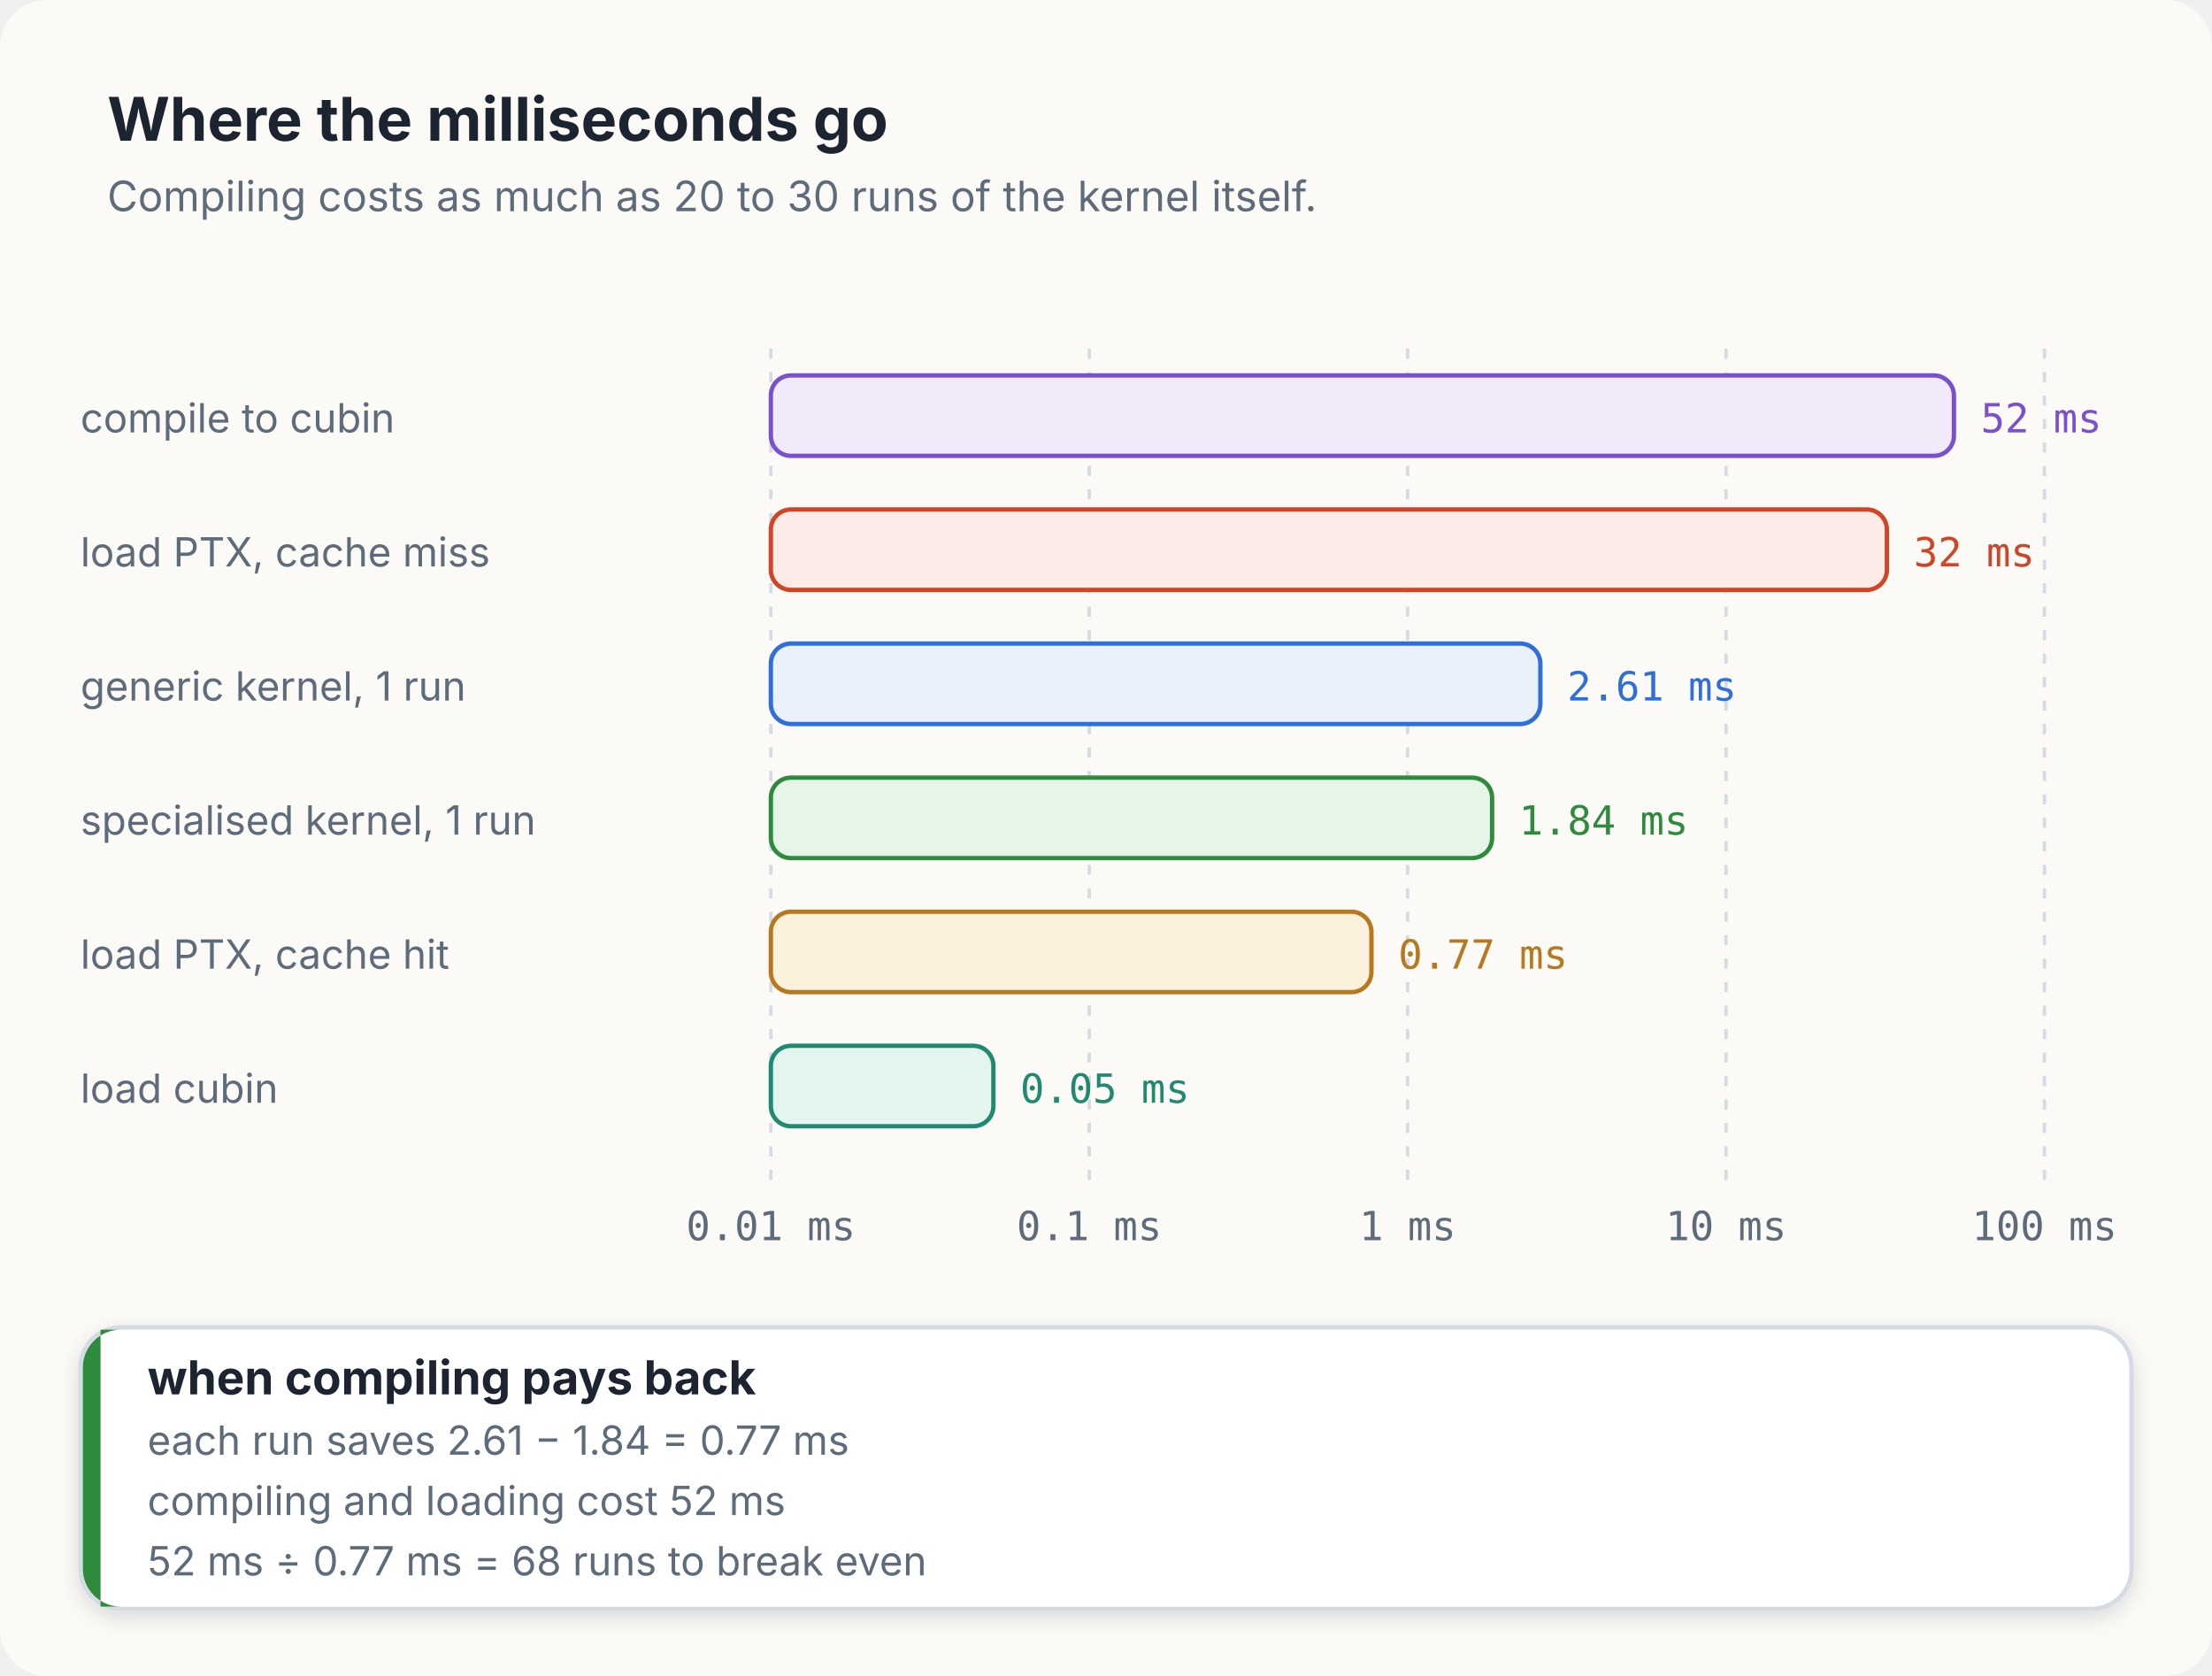
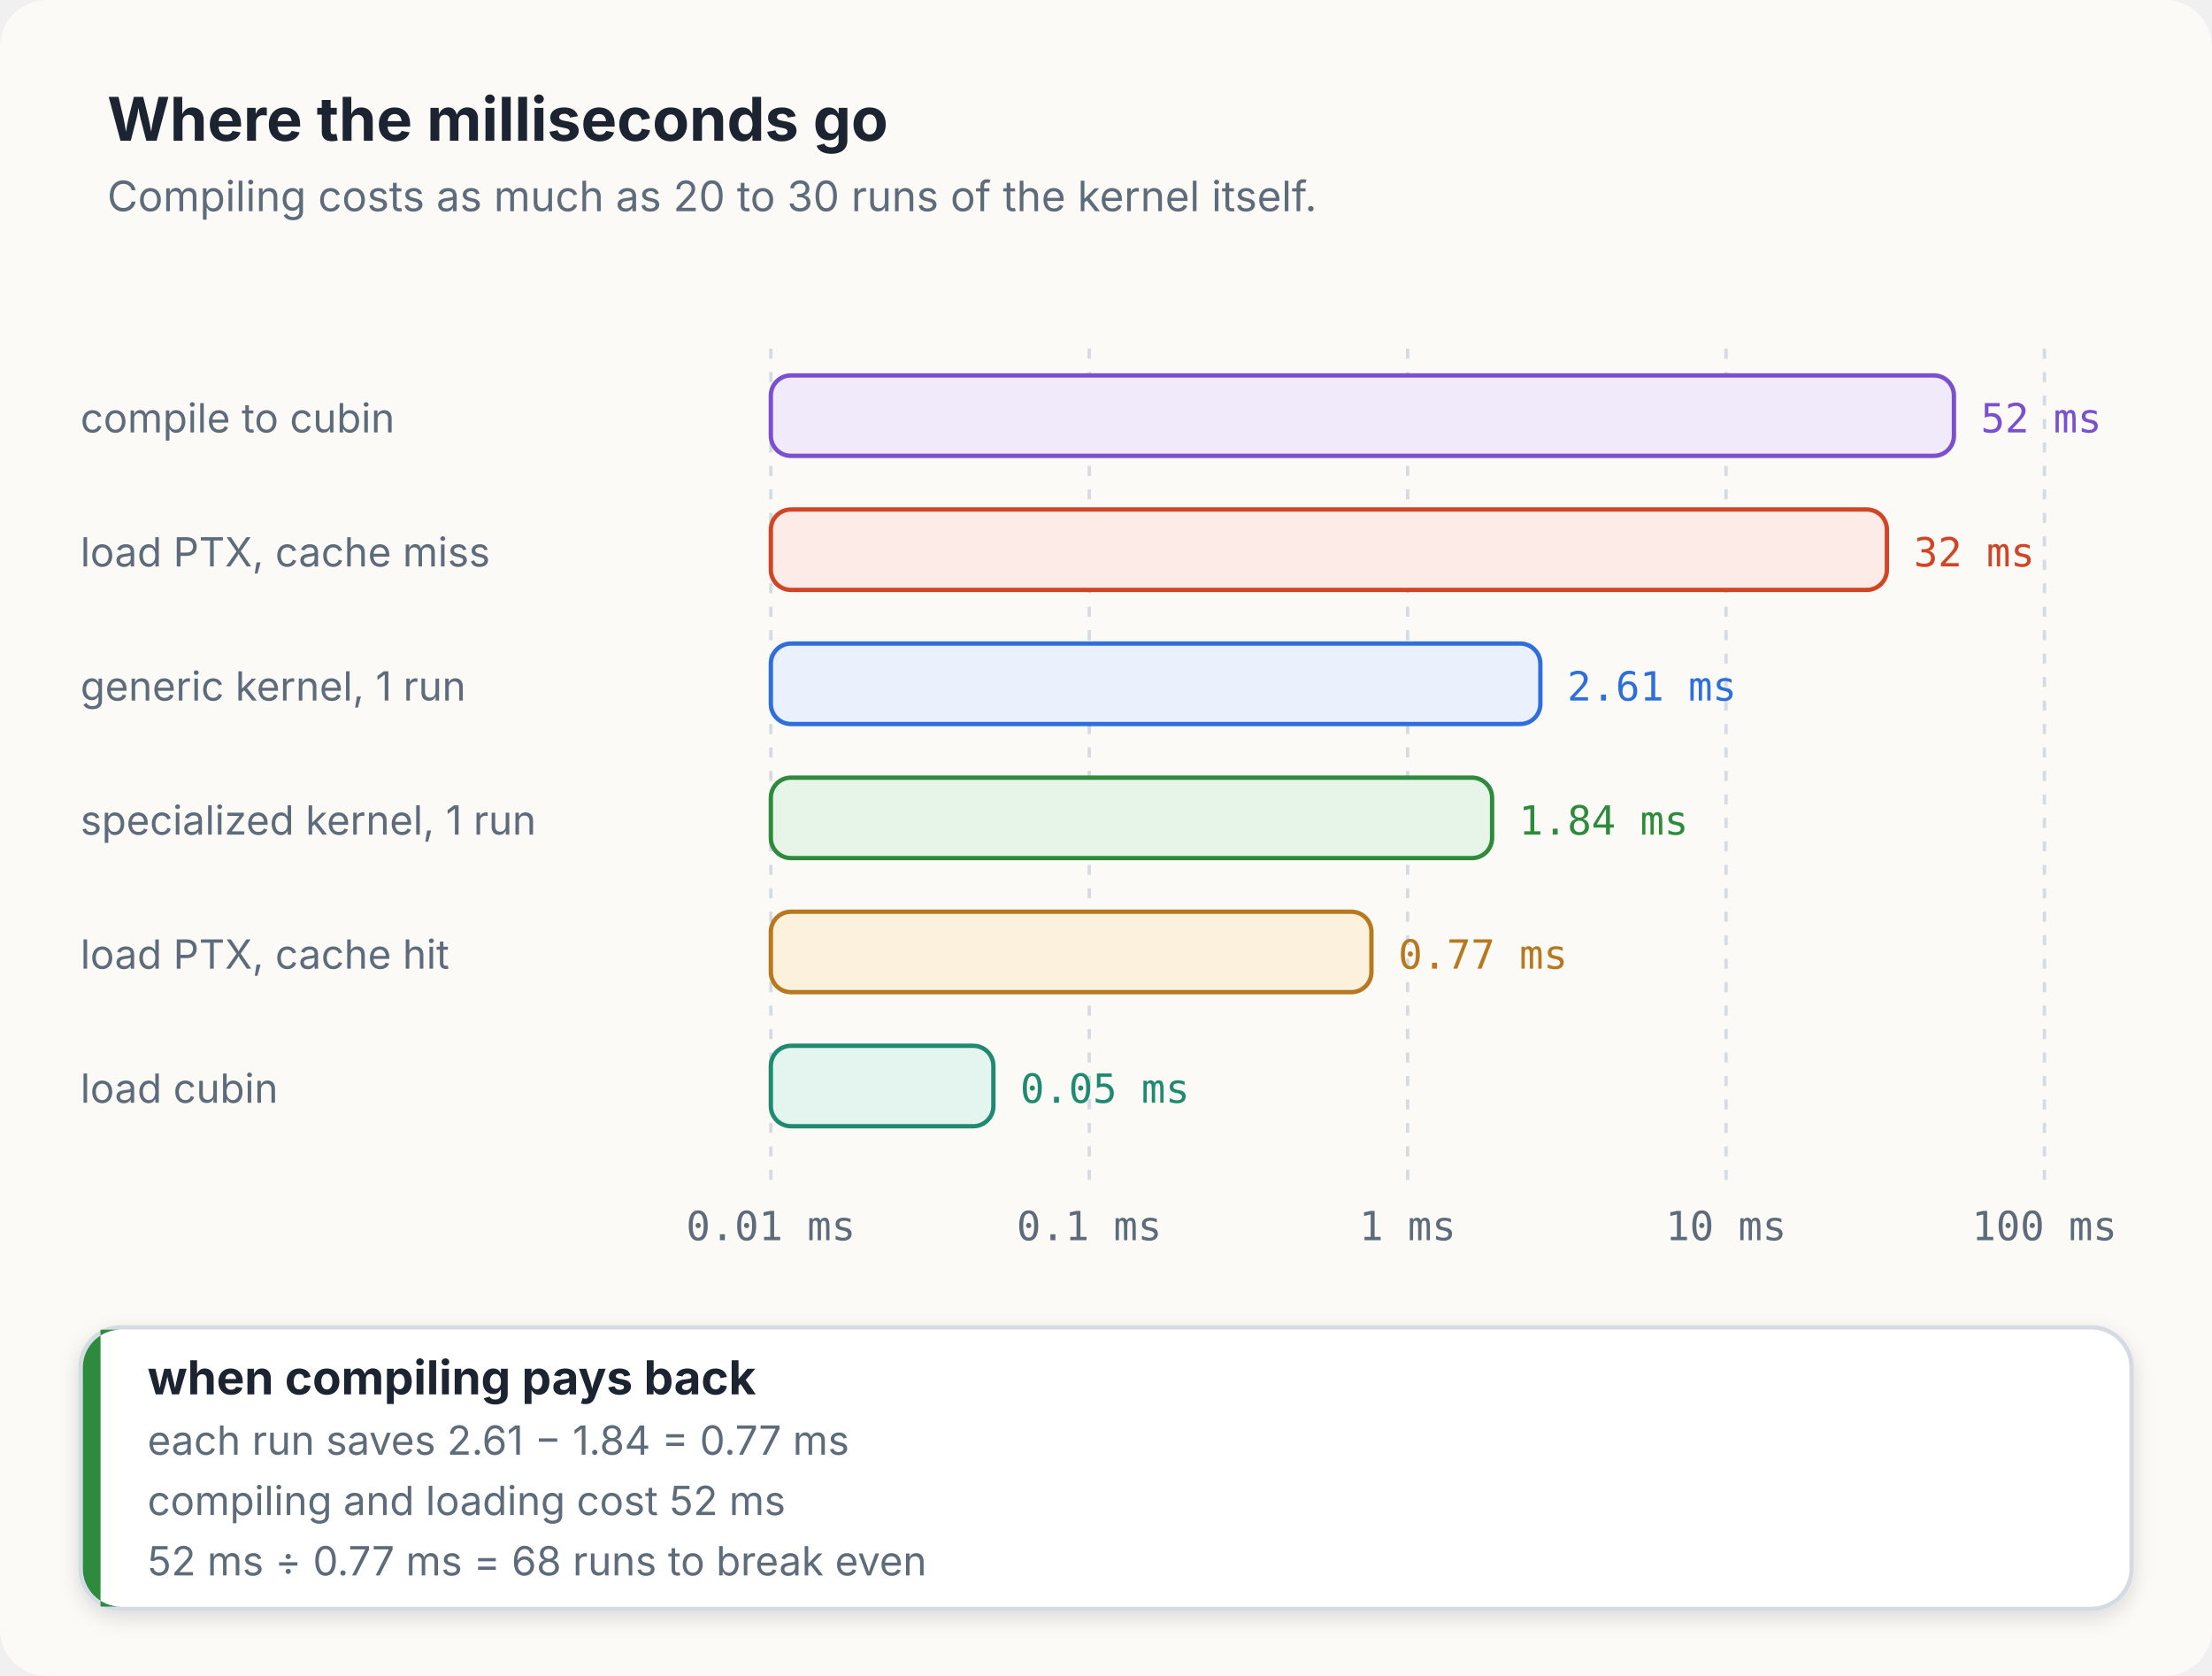
- <svg xmlns="http://www.w3.org/2000/svg" viewBox="0 0 660 500" width="660" height="500" role="img" aria-label="Horizontal bars on a logarithmic time axis from 0.01 ms to 100 ms, measured: compile to cubin 52 ms; load PTX with a cache miss 32 ms; 1 run of the generic kernel 2.61 ms; 1 run of the specialised kernel 1.84 ms; load PTX with a cache hit 0.77 ms; load cubin 0.05 ms. Below, a card: each run saves 0.77 ms, compiling costs 52 ms, so it pays back after 68 runs.">
+ <svg xmlns="http://www.w3.org/2000/svg" viewBox="0 0 660 500" width="660" height="500" role="img" aria-label="Horizontal bars on a logarithmic time axis from 0.01 ms to 100 ms, measured: compile to cubin 52 ms; load PTX with a cache miss 32 ms; 1 run of the generic kernel 2.61 ms; 1 run of the specialized kernel 1.84 ms; load PTX with a cache hit 0.77 ms; load cubin 0.05 ms. Below, a card: each run saves 0.77 ms, compiling costs 52 ms, so it pays back after 68 runs.">
  <style>
    text { font-family: Inter, "Segoe UI", "Helvetica Neue", Helvetica, Arial, sans-serif; fill: #1B2430; }
    .title { font-size: 18px; font-weight: 650; }
    .lede { font-size: 12.5px; fill: #5D6B7A; }
    .name { font-size: 14px; font-weight: 650; }
    .sub { font-size: 12px; fill: #5D6B7A; }
    .note { font-size: 12px; fill: #5D6B7A; }
    .tab { font-size: 11.5px; font-weight: 650; letter-spacing: 0.04em; fill: #5D6B7A; }
    .mono { font-family: "JetBrains Mono", "SF Mono", Menlo, Consolas, monospace; font-size: 12px; }
    .dim { fill: #8794A3; }
    .strong { font-weight: 700; }
    .trap { fill: #CF4526; font-weight: 700; }
    .pill { font-size: 11px; font-weight: 600; }
    .wire { fill: none; stroke: #3F5873; stroke-width: 1.8; stroke-linecap: round; stroke-linejoin: round; }
    .wire.danger { stroke: #CF4526; stroke-dasharray: 6 5; }
    .wire.idle { stroke: #7F8EA0; stroke-dasharray: 2 5; }
  </style>
  <defs>
    <filter id="lift" x="-10%" y="-10%" width="120%" height="135%">
      <feDropShadow dx="0" dy="2" stdDeviation="3" flood-color="#1B2430" flood-opacity="0.13" />
    </filter>
    <linearGradient id="thor-body" x1="0" y1="0" x2="0" y2="1">
      <stop offset="0" stop-color="#C6CCD5" />
      <stop offset="1" stop-color="#979EA9" />
    </linearGradient>
    <linearGradient id="switch-body" x1="0" y1="0" x2="0" y2="1">
      <stop offset="0" stop-color="#3B4656" />
      <stop offset="1" stop-color="#232B37" />
    </linearGradient>
    <marker id="head" viewBox="0 0 10 10" refX="8.5" refY="5" markerUnits="userSpaceOnUse" markerWidth="11" markerHeight="11" orient="auto">
      <path d="M0.5,1 L9,5 L0.5,9 Z" fill="#3F5873" />
    </marker>
    <marker id="head-danger" viewBox="0 0 10 10" refX="8.5" refY="5" markerUnits="userSpaceOnUse" markerWidth="11" markerHeight="11" orient="auto">
      <path d="M0.5,1 L9,5 L0.5,9 Z" fill="#CF4526" />
    </marker>
    <marker id="head-idle" viewBox="0 0 10 10" refX="8.5" refY="5" markerUnits="userSpaceOnUse" markerWidth="11" markerHeight="11" orient="auto">
      <path d="M0.5,1 L9,5 L0.5,9 Z" fill="#7F8EA0" />
    </marker>
  </defs>
  <rect width="660" height="500" rx="14" fill="#FBFAF6" />
  <text x="32.0" y="42.0" class="title" text-anchor="start" xml:space="preserve">Where the milliseconds go</text>
  <text x="32.0" y="63.0" class="lede" text-anchor="start" xml:space="preserve">Compiling costs as much as 20 to 30 runs of the kernel itself.</text>
  <line x1="230.0" y1="104.0" x2="230.0" y2="352.0" stroke="#D5DBE3" stroke-width="1" stroke-dasharray="3 4" />
  <text x="230.0" y="370.0" class="mono" text-anchor="middle" style="fill:#5D6B7A" xml:space="preserve">0.01 ms</text>
  <line x1="325.0" y1="104.0" x2="325.0" y2="352.0" stroke="#D5DBE3" stroke-width="1" stroke-dasharray="3 4" />
  <text x="325.0" y="370.0" class="mono" text-anchor="middle" style="fill:#5D6B7A" xml:space="preserve">0.1 ms</text>
  <line x1="420.0" y1="104.0" x2="420.0" y2="352.0" stroke="#D5DBE3" stroke-width="1" stroke-dasharray="3 4" />
  <text x="420.0" y="370.0" class="mono" text-anchor="middle" style="fill:#5D6B7A" xml:space="preserve">1 ms</text>
  <line x1="515.0" y1="104.0" x2="515.0" y2="352.0" stroke="#D5DBE3" stroke-width="1" stroke-dasharray="3 4" />
  <text x="515.0" y="370.0" class="mono" text-anchor="middle" style="fill:#5D6B7A" xml:space="preserve">10 ms</text>
  <line x1="610.0" y1="104.0" x2="610.0" y2="352.0" stroke="#D5DBE3" stroke-width="1" stroke-dasharray="3 4" />
  <text x="610.0" y="370.0" class="mono" text-anchor="middle" style="fill:#5D6B7A" xml:space="preserve">100 ms</text>
  <text x="24.0" y="129.0" class="note" text-anchor="start" xml:space="preserve">compile to cubin</text>
  <rect x="230" y="112" width="353.0" height="24" rx="6" fill="#F0EAFB" stroke="#7A4FD0" stroke-width="1.3" />
  <text x="591.0" y="129.0" class="mono" text-anchor="start" style="fill:#7A4FD0" xml:space="preserve">52 ms</text>
  <text x="24.0" y="169.0" class="note" text-anchor="start" xml:space="preserve">load PTX, cache miss</text>
  <rect x="230" y="152" width="333.0" height="24" rx="6" fill="#FCEBE6" stroke="#CF4526" stroke-width="1.3" />
  <text x="571.0" y="169.0" class="mono" text-anchor="start" style="fill:#CF4526" xml:space="preserve">32 ms</text>
  <text x="24.0" y="209.0" class="note" text-anchor="start" xml:space="preserve">generic kernel, 1 run</text>
  <rect x="230" y="192" width="229.6" height="24" rx="6" fill="#EAF1FD" stroke="#2F6FDB" stroke-width="1.3" />
  <text x="467.6" y="209.0" class="mono" text-anchor="start" style="fill:#2F6FDB" xml:space="preserve">2.61 ms</text>
-   <text x="24.0" y="249.0" class="note" text-anchor="start" xml:space="preserve">specialised kernel, 1 run</text>
+   <text x="24.0" y="249.0" class="note" text-anchor="start" xml:space="preserve">specialized kernel, 1 run</text>
  <rect x="230" y="232" width="215.2" height="24" rx="6" fill="#E7F5E9" stroke="#2E8B3D" stroke-width="1.3" />
  <text x="453.2" y="249.0" class="mono" text-anchor="start" style="fill:#2E8B3D" xml:space="preserve">1.84 ms</text>
  <text x="24.0" y="289.0" class="note" text-anchor="start" xml:space="preserve">load PTX, cache hit</text>
  <rect x="230" y="272" width="179.2" height="24" rx="6" fill="#FBF1DC" stroke="#B7791F" stroke-width="1.3" />
  <text x="417.2" y="289.0" class="mono" text-anchor="start" style="fill:#B7791F" xml:space="preserve">0.77 ms</text>
  <text x="24.0" y="329.0" class="note" text-anchor="start" xml:space="preserve">load cubin</text>
  <rect x="230" y="312" width="66.4" height="24" rx="6" fill="#E4F4EF" stroke="#1F8A70" stroke-width="1.3" />
  <text x="304.4" y="329.0" class="mono" text-anchor="start" style="fill:#1F8A70" xml:space="preserve">0.05 ms</text>
  <rect x="24" y="396" width="612" height="84" rx="12" fill="#FFFFFF" stroke="#D5DBE3" stroke-width="1.3" filter="url(#lift)" />
  <path d="M36,396.7 H30 V479.3 H36 A11.3,11.3 0 0 1 24.7,468 V408 A11.3,11.3 0 0 1 36,396.7 Z" fill="#2E8B3D" />
  <text x="44.0" y="416.0" class="name" text-anchor="start" xml:space="preserve">when compiling pays back</text>
  <text x="44.0" y="434.0" class="sub" text-anchor="start" xml:space="preserve">each run saves 2.61 − 1.84 = 0.77 ms</text>
  <text x="44.0" y="452.0" class="sub" text-anchor="start" xml:space="preserve">compiling and loading cost 52 ms</text>
  <text x="44.0" y="470.0" class="sub" text-anchor="start" xml:space="preserve">52 ms ÷ 0.77 ms = 68 runs to break even</text>
</svg>
